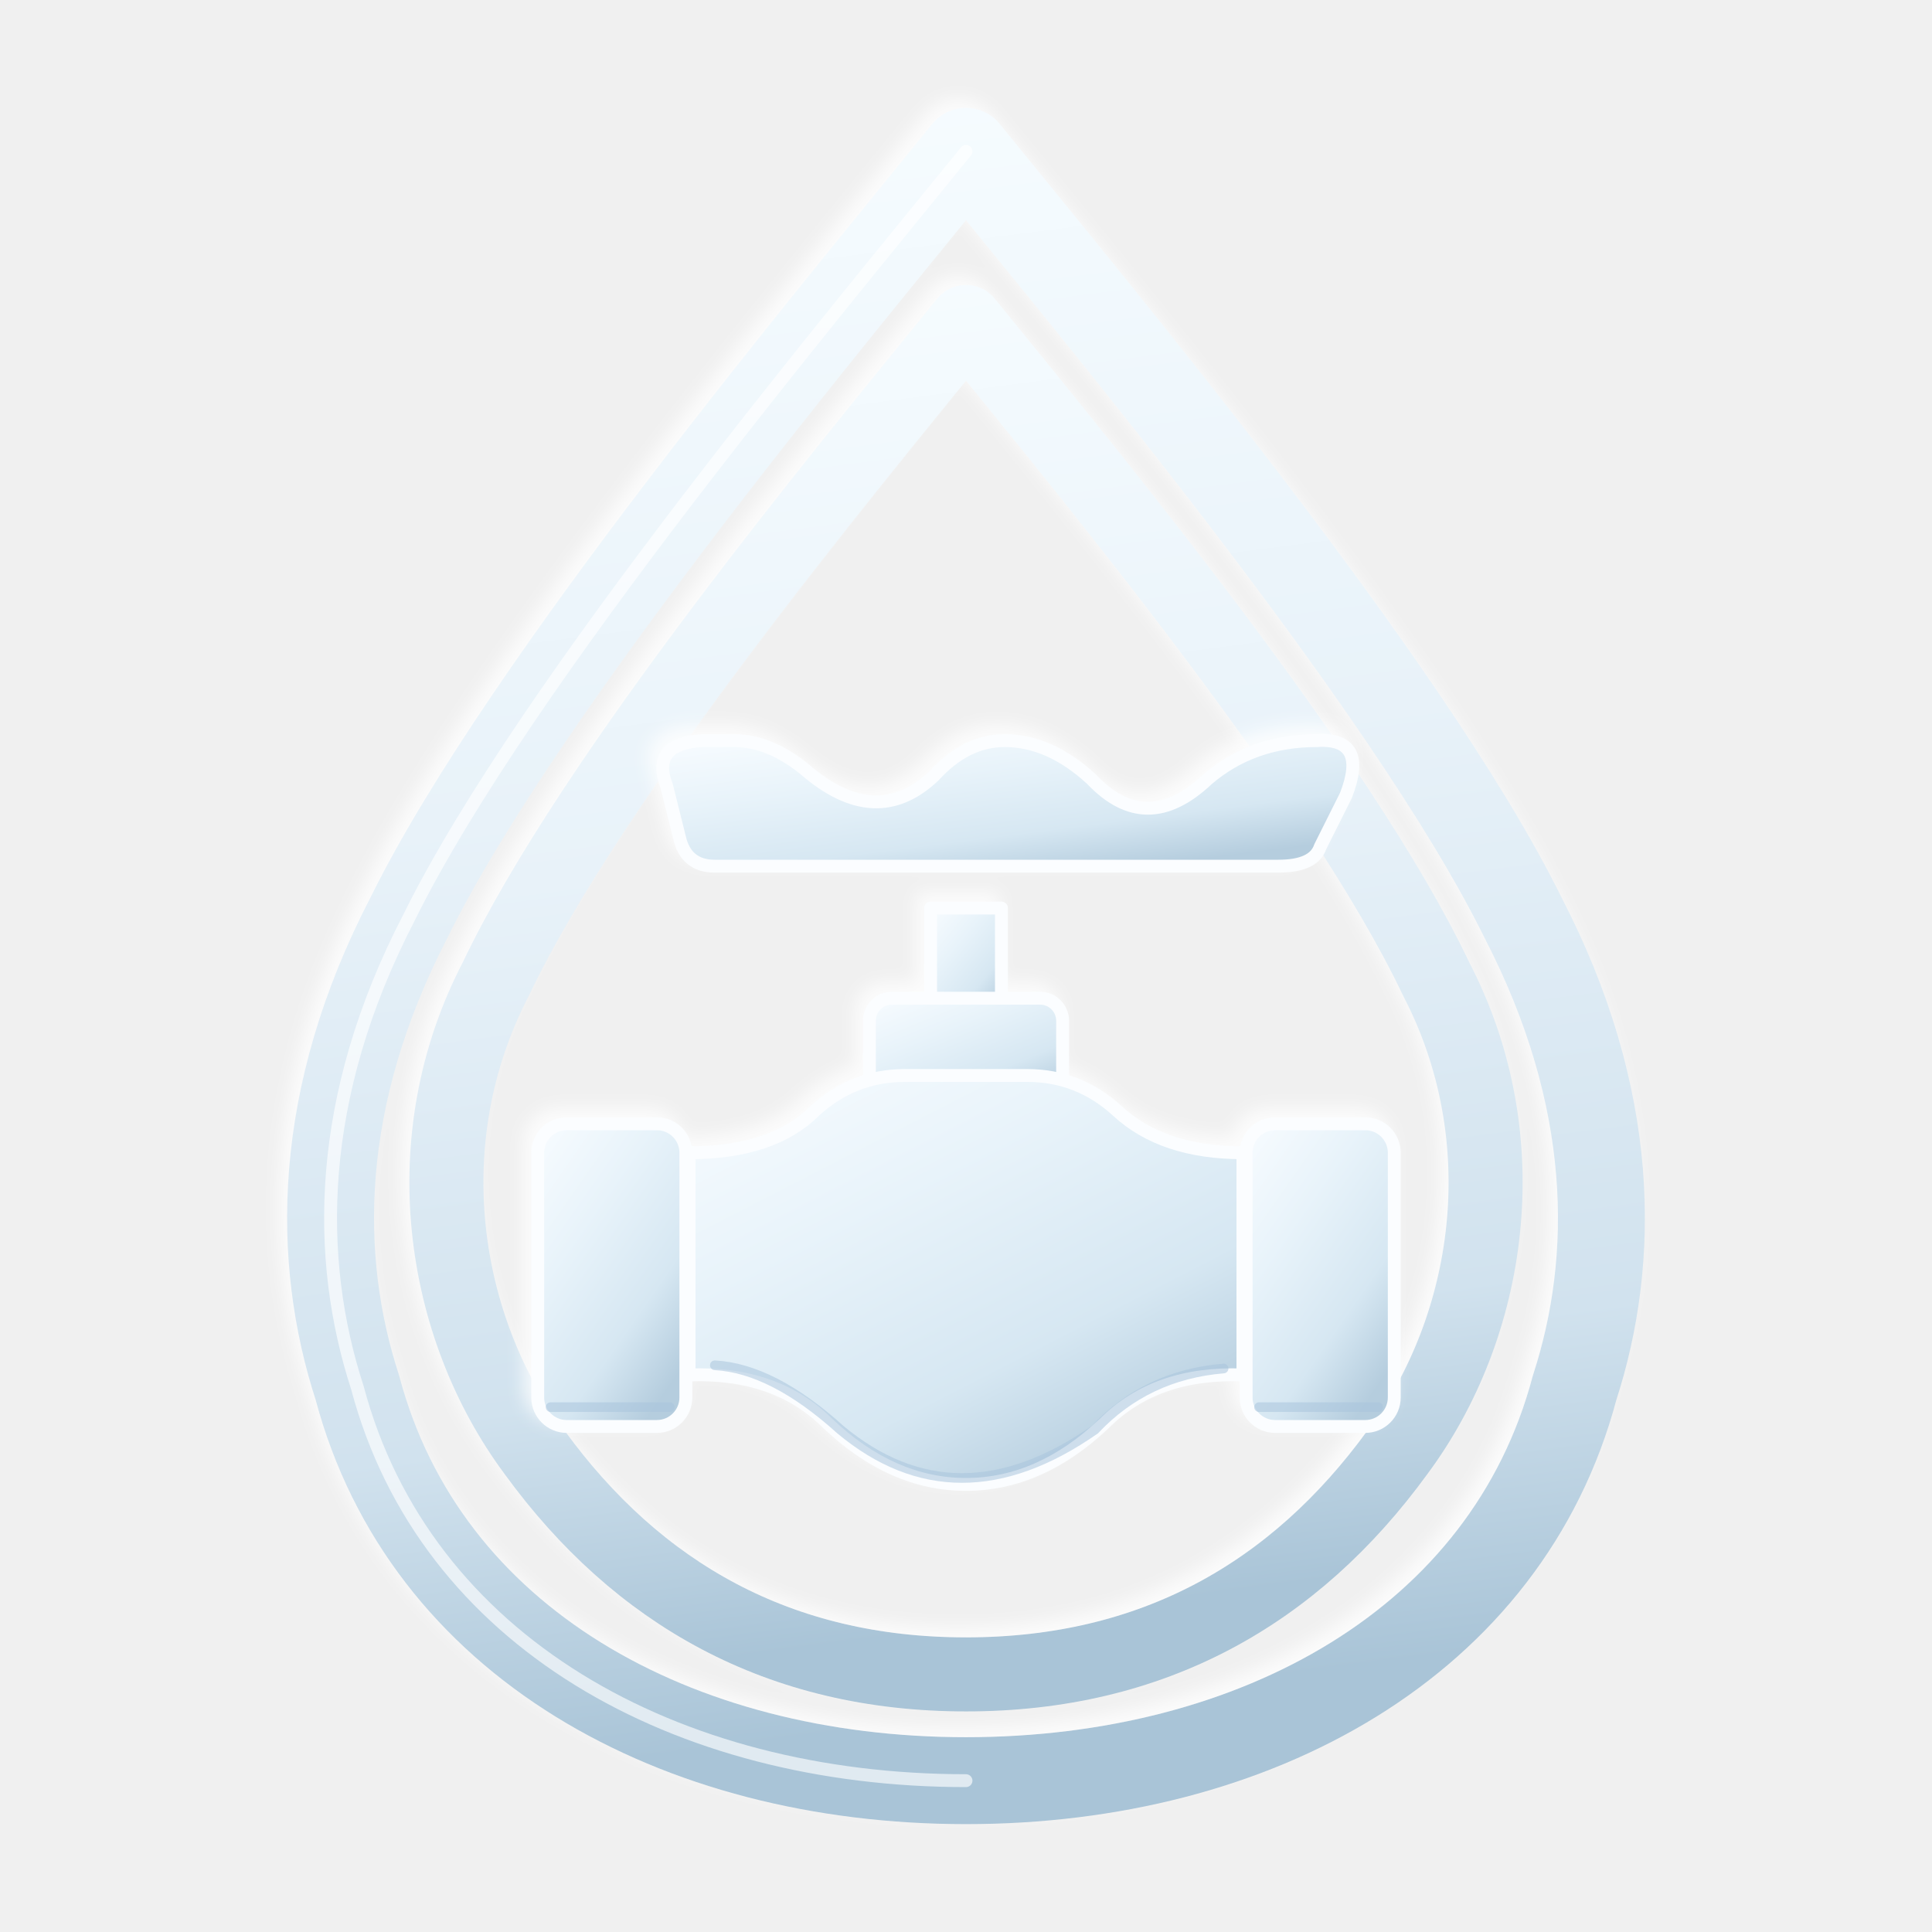
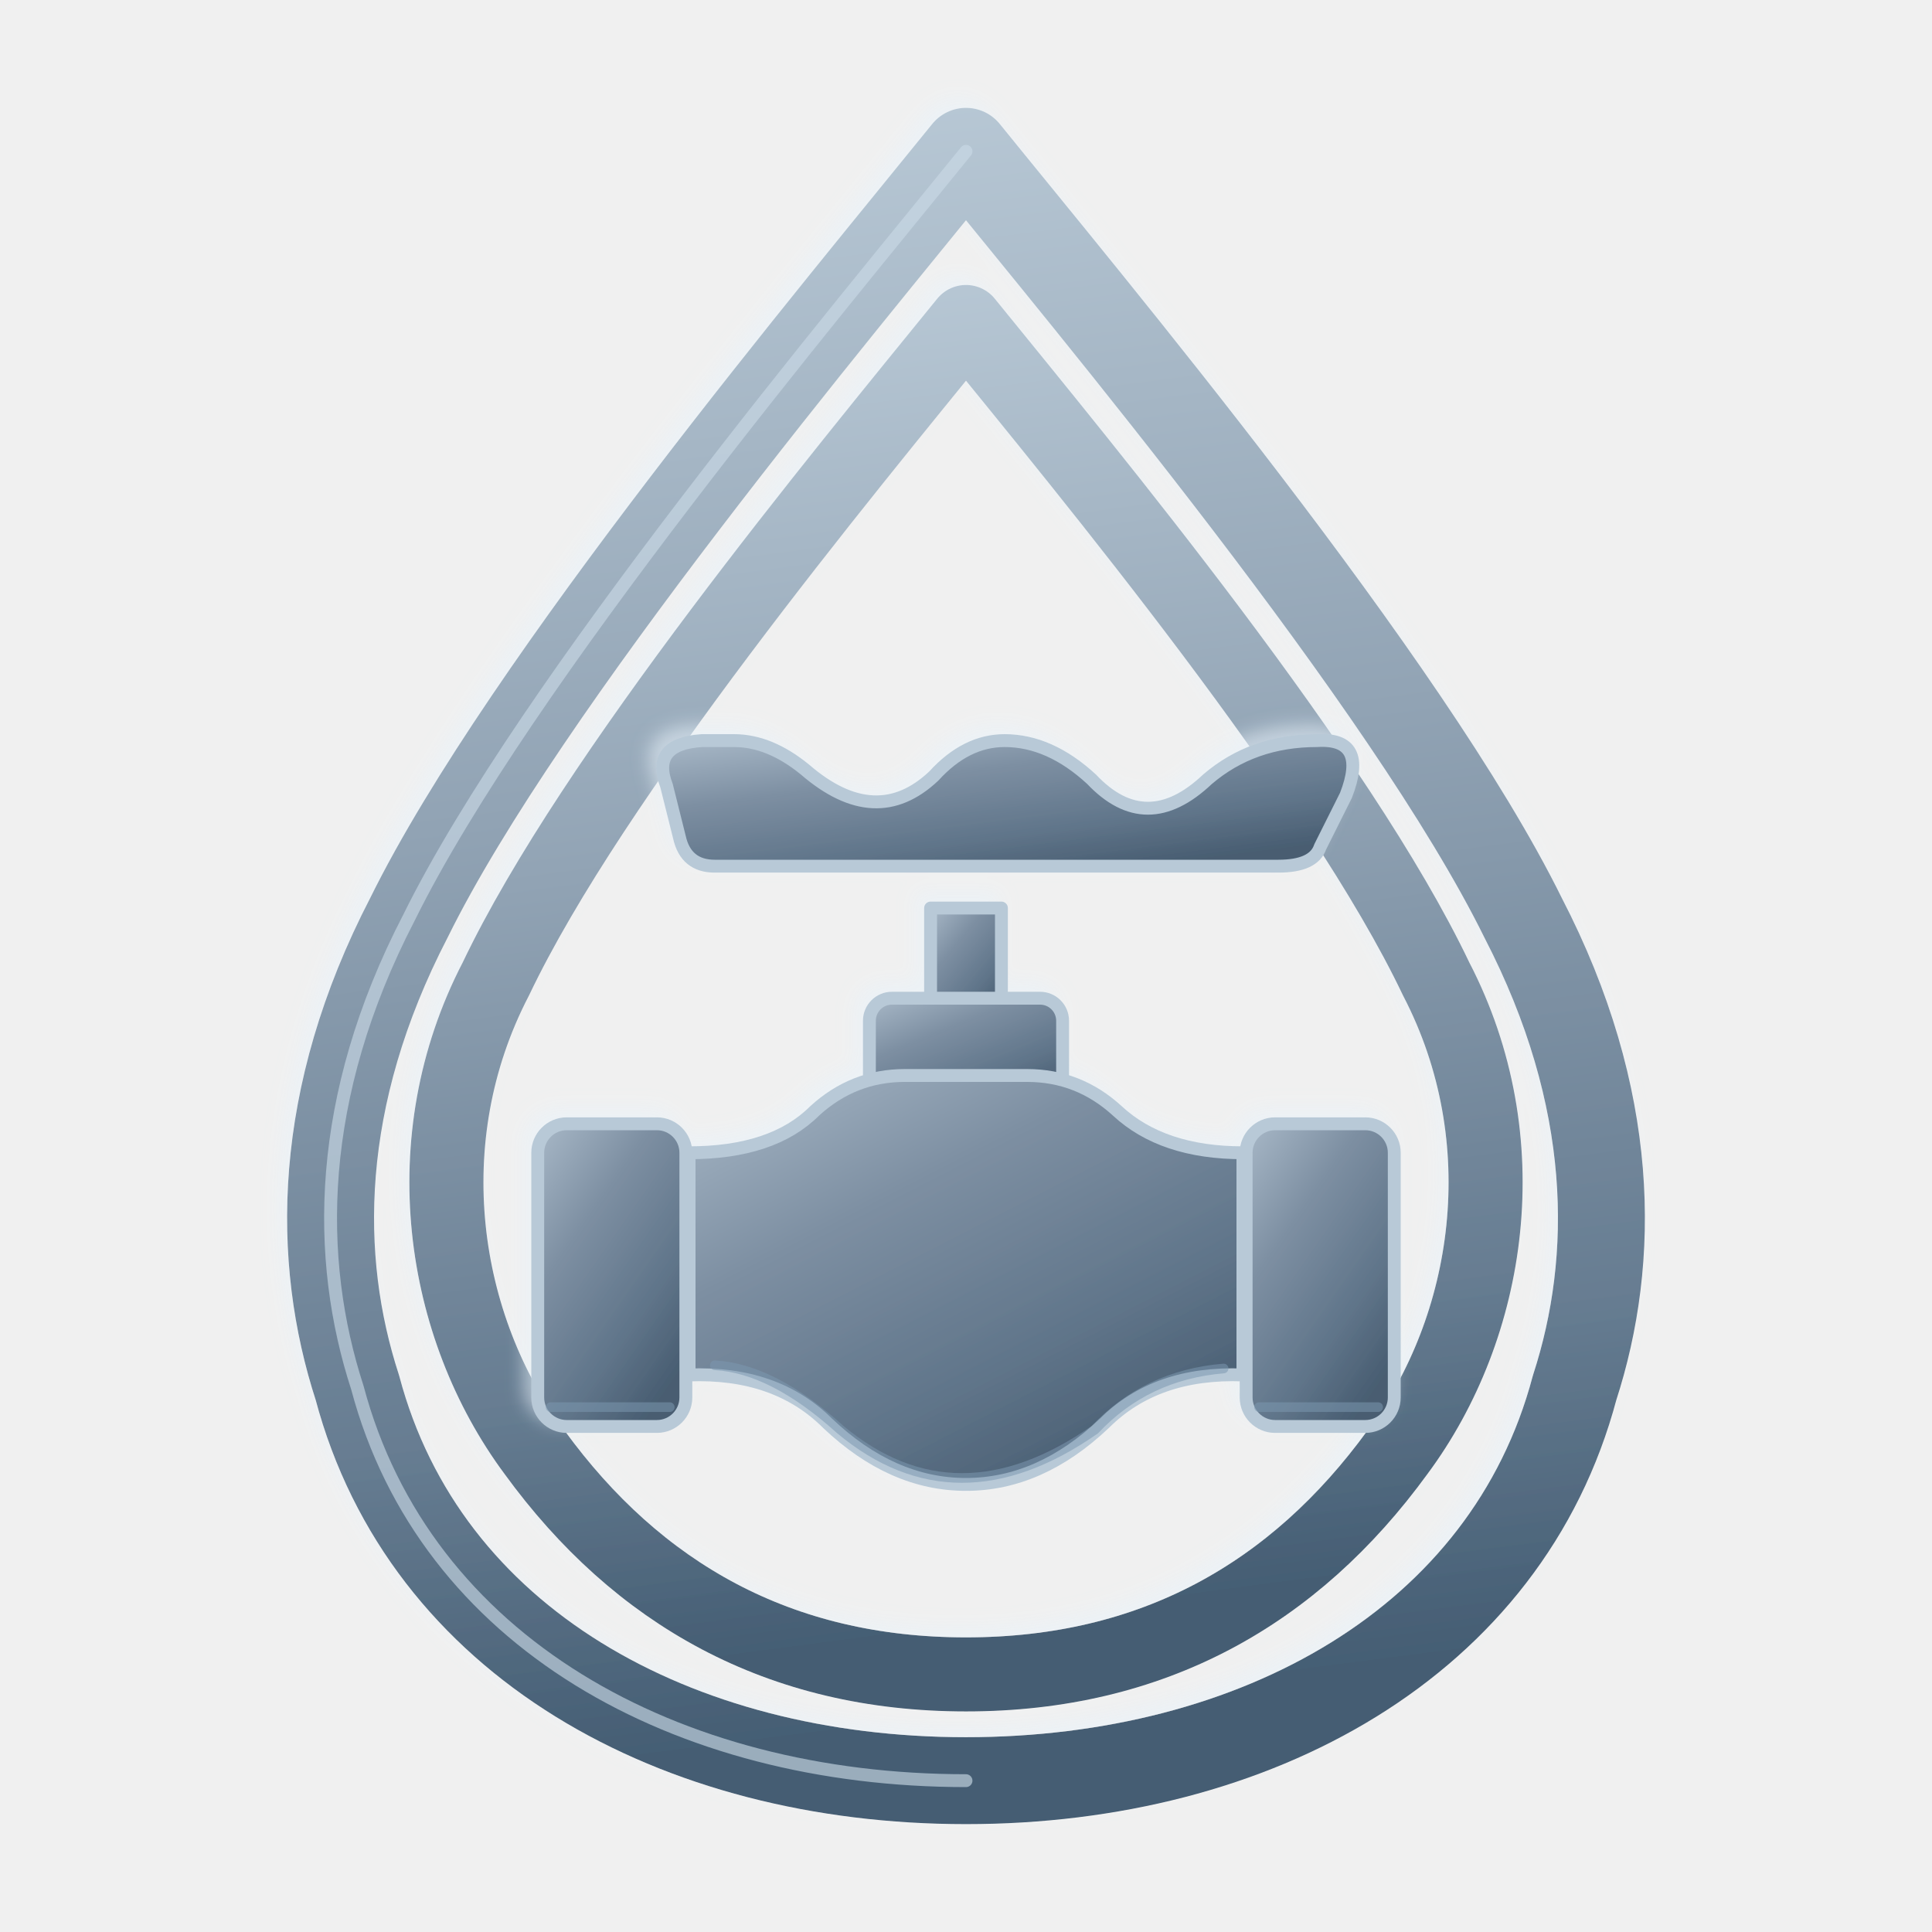
<svg xmlns="http://www.w3.org/2000/svg" viewBox="0 0 600 600" role="img" aria-label="Щёлковский водоканал, объёмная эмблема">
  <defs>
    <linearGradient id="ivory" x1="0" y1="0" x2=".7" y2="1" gradientUnits="objectBoundingBox">
-       <stop offset="0" stop-color="#F8FCFF" />
-       <stop offset=".37" stop-color="#E8F3FA" />
-       <stop offset=".74" stop-color="#D6E7F2" />
-       <stop offset="1" stop-color="#B5CDDE" />
+       <stop offset="0" stop-color="#A9B9C8" />
+       <stop offset=".37" stop-color="#7D8FA2" />
+       <stop offset=".74" stop-color="#60758A" />
+       <stop offset="1" stop-color="#485D71" />
    </linearGradient>
    <linearGradient id="rim" x1="0" y1="0" x2=".1" y2="1">
-       <stop offset="0" stop-color="#F6FCFF" />
-       <stop offset=".42" stop-color="#E8F2F9" />
-       <stop offset=".8" stop-color="#D1E2EE" />
-       <stop offset="1" stop-color="#A9C4D7" />
+       <stop offset="0" stop-color="#B9C9D6" />
+       <stop offset=".42" stop-color="#91A3B4" />
+       <stop offset=".8" stop-color="#667C91" />
+       <stop offset="1" stop-color="#445D73" />
    </linearGradient>
    <filter id="lift" x="-28%" y="-28%" width="160%" height="170%" color-interpolation-filters="sRGB">
-       <feDropShadow dx="3" dy="10" stdDeviation="9" flood-color="#6389AA" flood-opacity=".39" />
-       <feDropShadow dx="-2.5" dy="-3" stdDeviation="2.5" flood-color="#ffffff" flood-opacity=".77" />
+       <feDropShadow dx="3" dy="10" stdDeviation="9" flood-color="#30485D" flood-opacity=".49" />
+       <feDropShadow dx="-2.5" dy="-3" stdDeviation="2.5" flood-color="#E8F2FA" flood-opacity=".56" />
    </filter>
    <filter id="soft" x="-25%" y="-25%" width="155%" height="160%" color-interpolation-filters="sRGB">
-       <feDropShadow dx="2" dy="5" stdDeviation="4.5" flood-color="#759BBC" flood-opacity=".38" />
+       <feDropShadow dx="2" dy="5" stdDeviation="4.5" flood-color="#385169" flood-opacity=".47" />
    </filter>
  </defs>
  <g fill="none" stroke-linecap="round" stroke-linejoin="round" filter="url(#lift)">
    <path d="M300 47 C262 94 163 212 127 285 C98 341 98 391 111 431 C132 510 210 553 300 553 C390 553 468 510 489 431 C502 391 502 341 473 285 C437 212 338 94 300 47Z" stroke="url(#rim)" stroke-width="27" />
    <path d="M300 100 C261 148 184 241 154 304 C128 354 137 412 166 451 C198 495 242 520 300 520 C358 520 402 495 434 451 C463 412 472 354 446 304 C416 241 339 148 300 100Z" stroke="url(#rim)" stroke-width="23" />
-     <path d="M300 47 C262 94 163 212 127 285 C98 341 98 391 111 431 C132 510 210 553 300 553" stroke="#fff" stroke-opacity=".64" stroke-width="4" />
+     <path d="M300 47 C262 94 163 212 127 285 C98 341 98 391 111 431 C132 510 210 553 300 553" stroke="#CAD9E5" stroke-opacity=".64" stroke-width="4" />
  </g>
-   <g fill="url(#ivory)" stroke="#fbfdff" stroke-width="4" stroke-linejoin="round" filter="url(#lift)">
+   <g fill="url(#ivory)" stroke="#B8C9D7" stroke-width="4" stroke-linejoin="round" filter="url(#lift)">
    <path d="M207 244 Q202 231 218 230 H228 Q239 230 250 239 Q272 258 290 241 Q300 230 312 230 Q326 230 339 242 Q356 260 375 242 Q389 230 409 230 Q425 229 418 247 L410 263 Q408 269 397 269 H222 Q213 269 211 260 Z" />
    <path d="M289 282 H311 V320 H289 Z" />
    <rect x="270" y="310" width="60" height="35" rx="7" />
    <path d="M214 358 Q240 358 253 345 Q265 334 281 334 H319 Q335 334 347 345 Q361 358 386 358 V427 Q359 426 343 442 Q323 461 300 461 Q277 461 257 442 Q241 426 214 427 Z" />
    <rect x="167" y="349" width="46" height="94" rx="9" />
    <rect x="387" y="349" width="46" height="94" rx="9" />
  </g>
-   <g fill="none" stroke="#A9C5DC" stroke-opacity=".54" stroke-linecap="round">
+   <g fill="none" stroke="#7D98B0" stroke-opacity=".54" stroke-linecap="round">
    <path d="M171 437 H208 M391 437 H428" stroke-width="3" />
    <path d="M222 424 Q240 425 261 444 Q297 474 340 444 Q356 427 380 425" stroke-width="3" />
  </g>
</svg>
